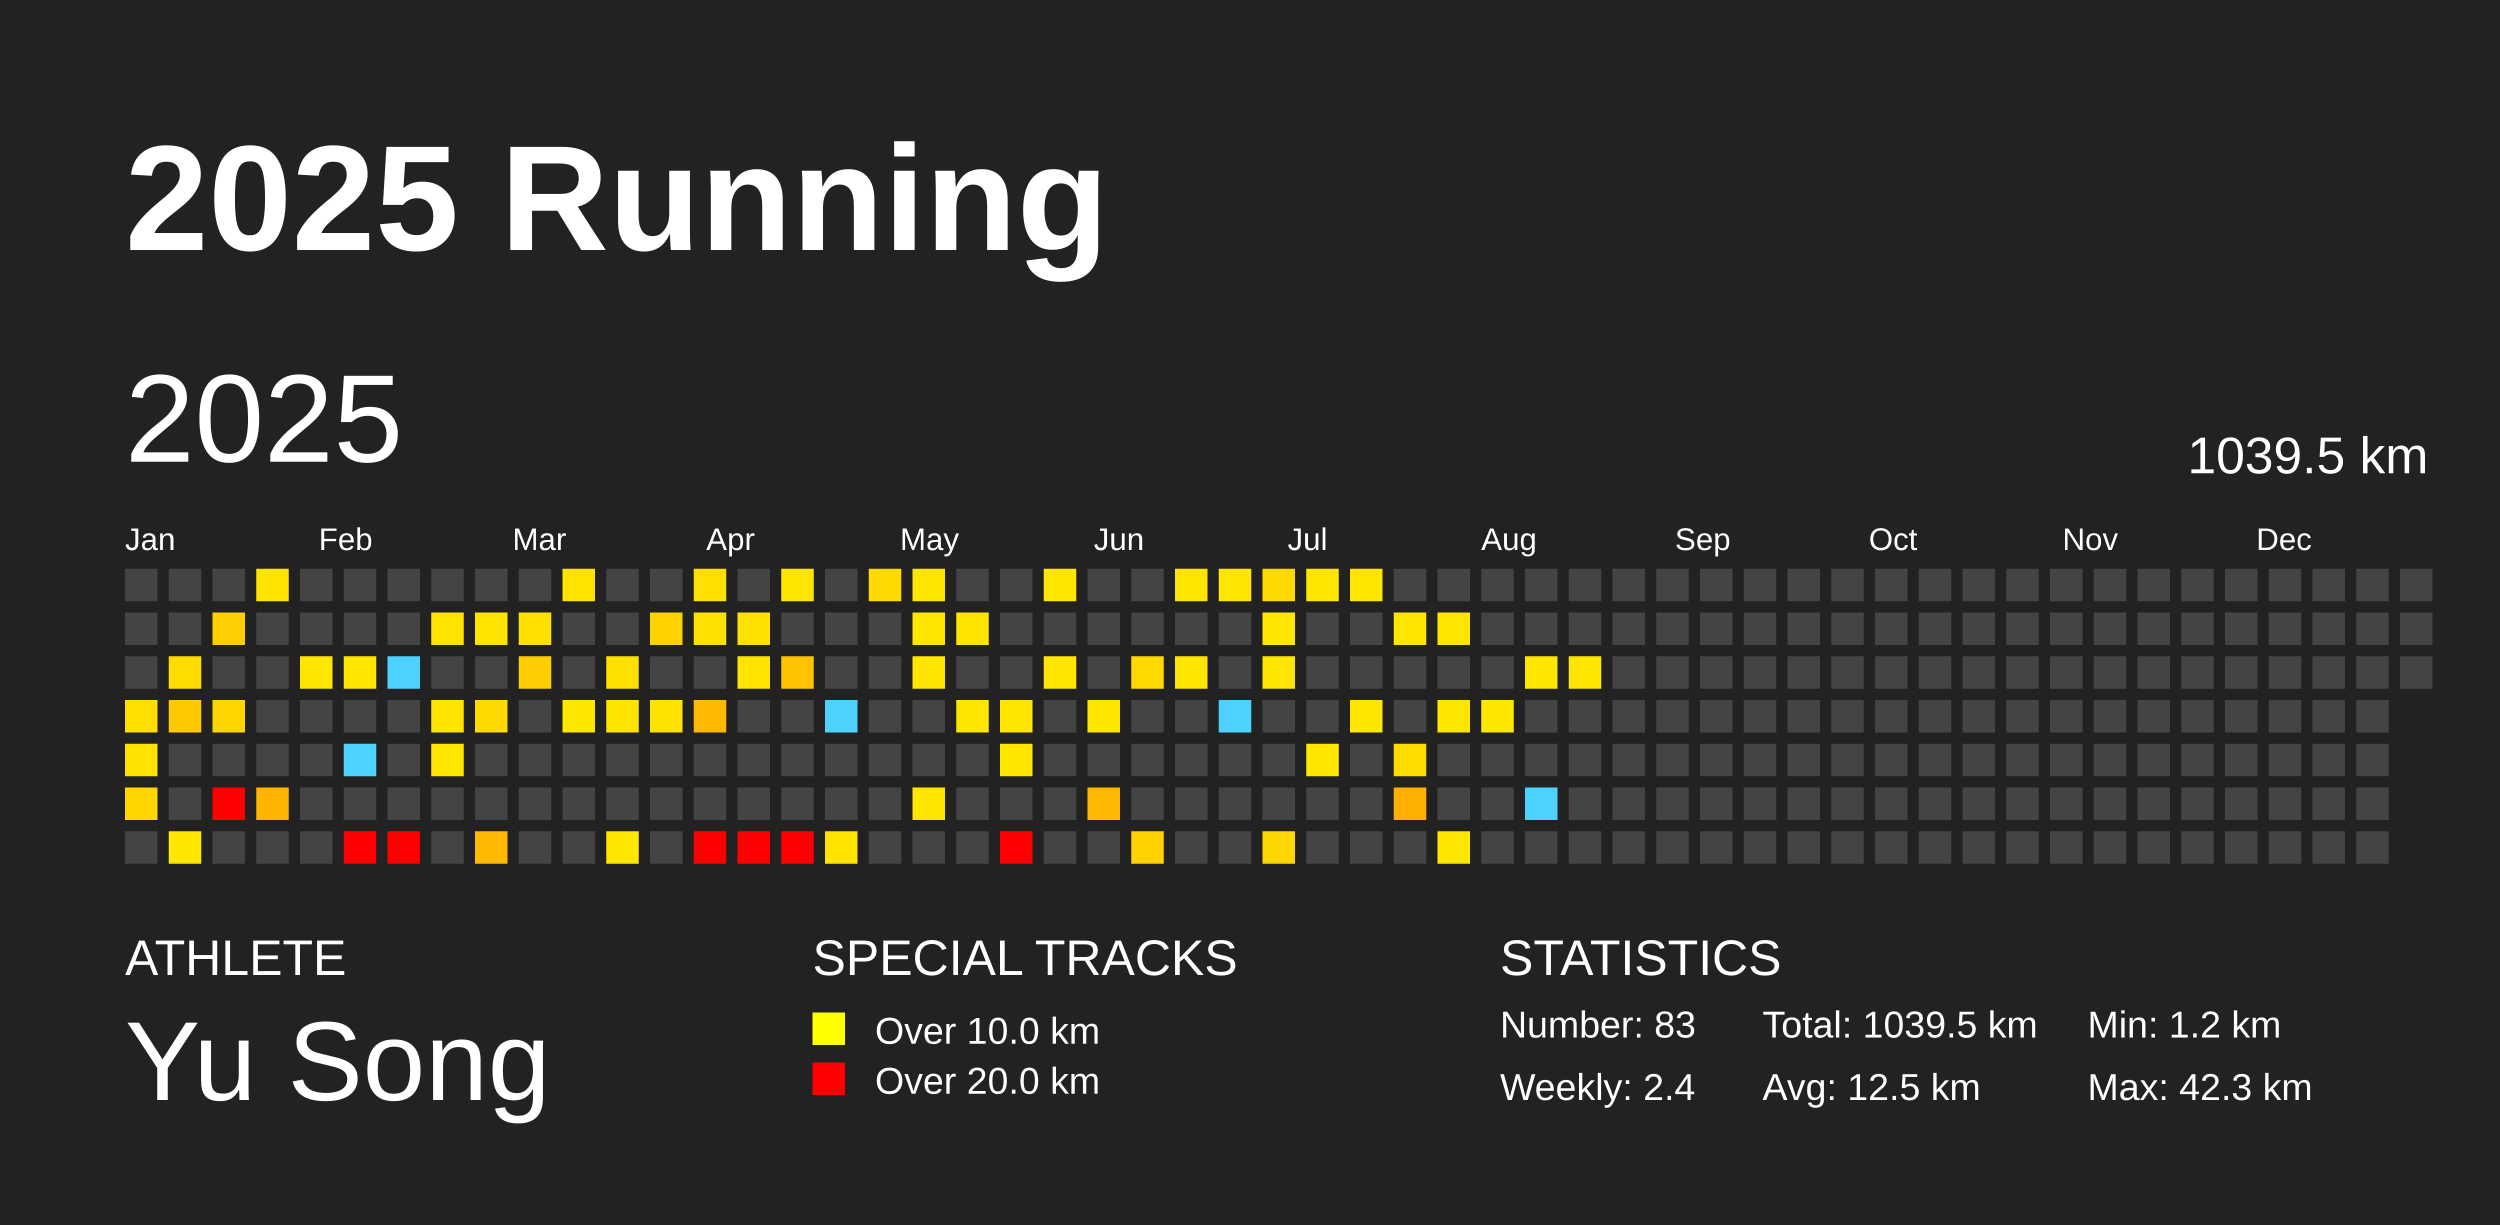
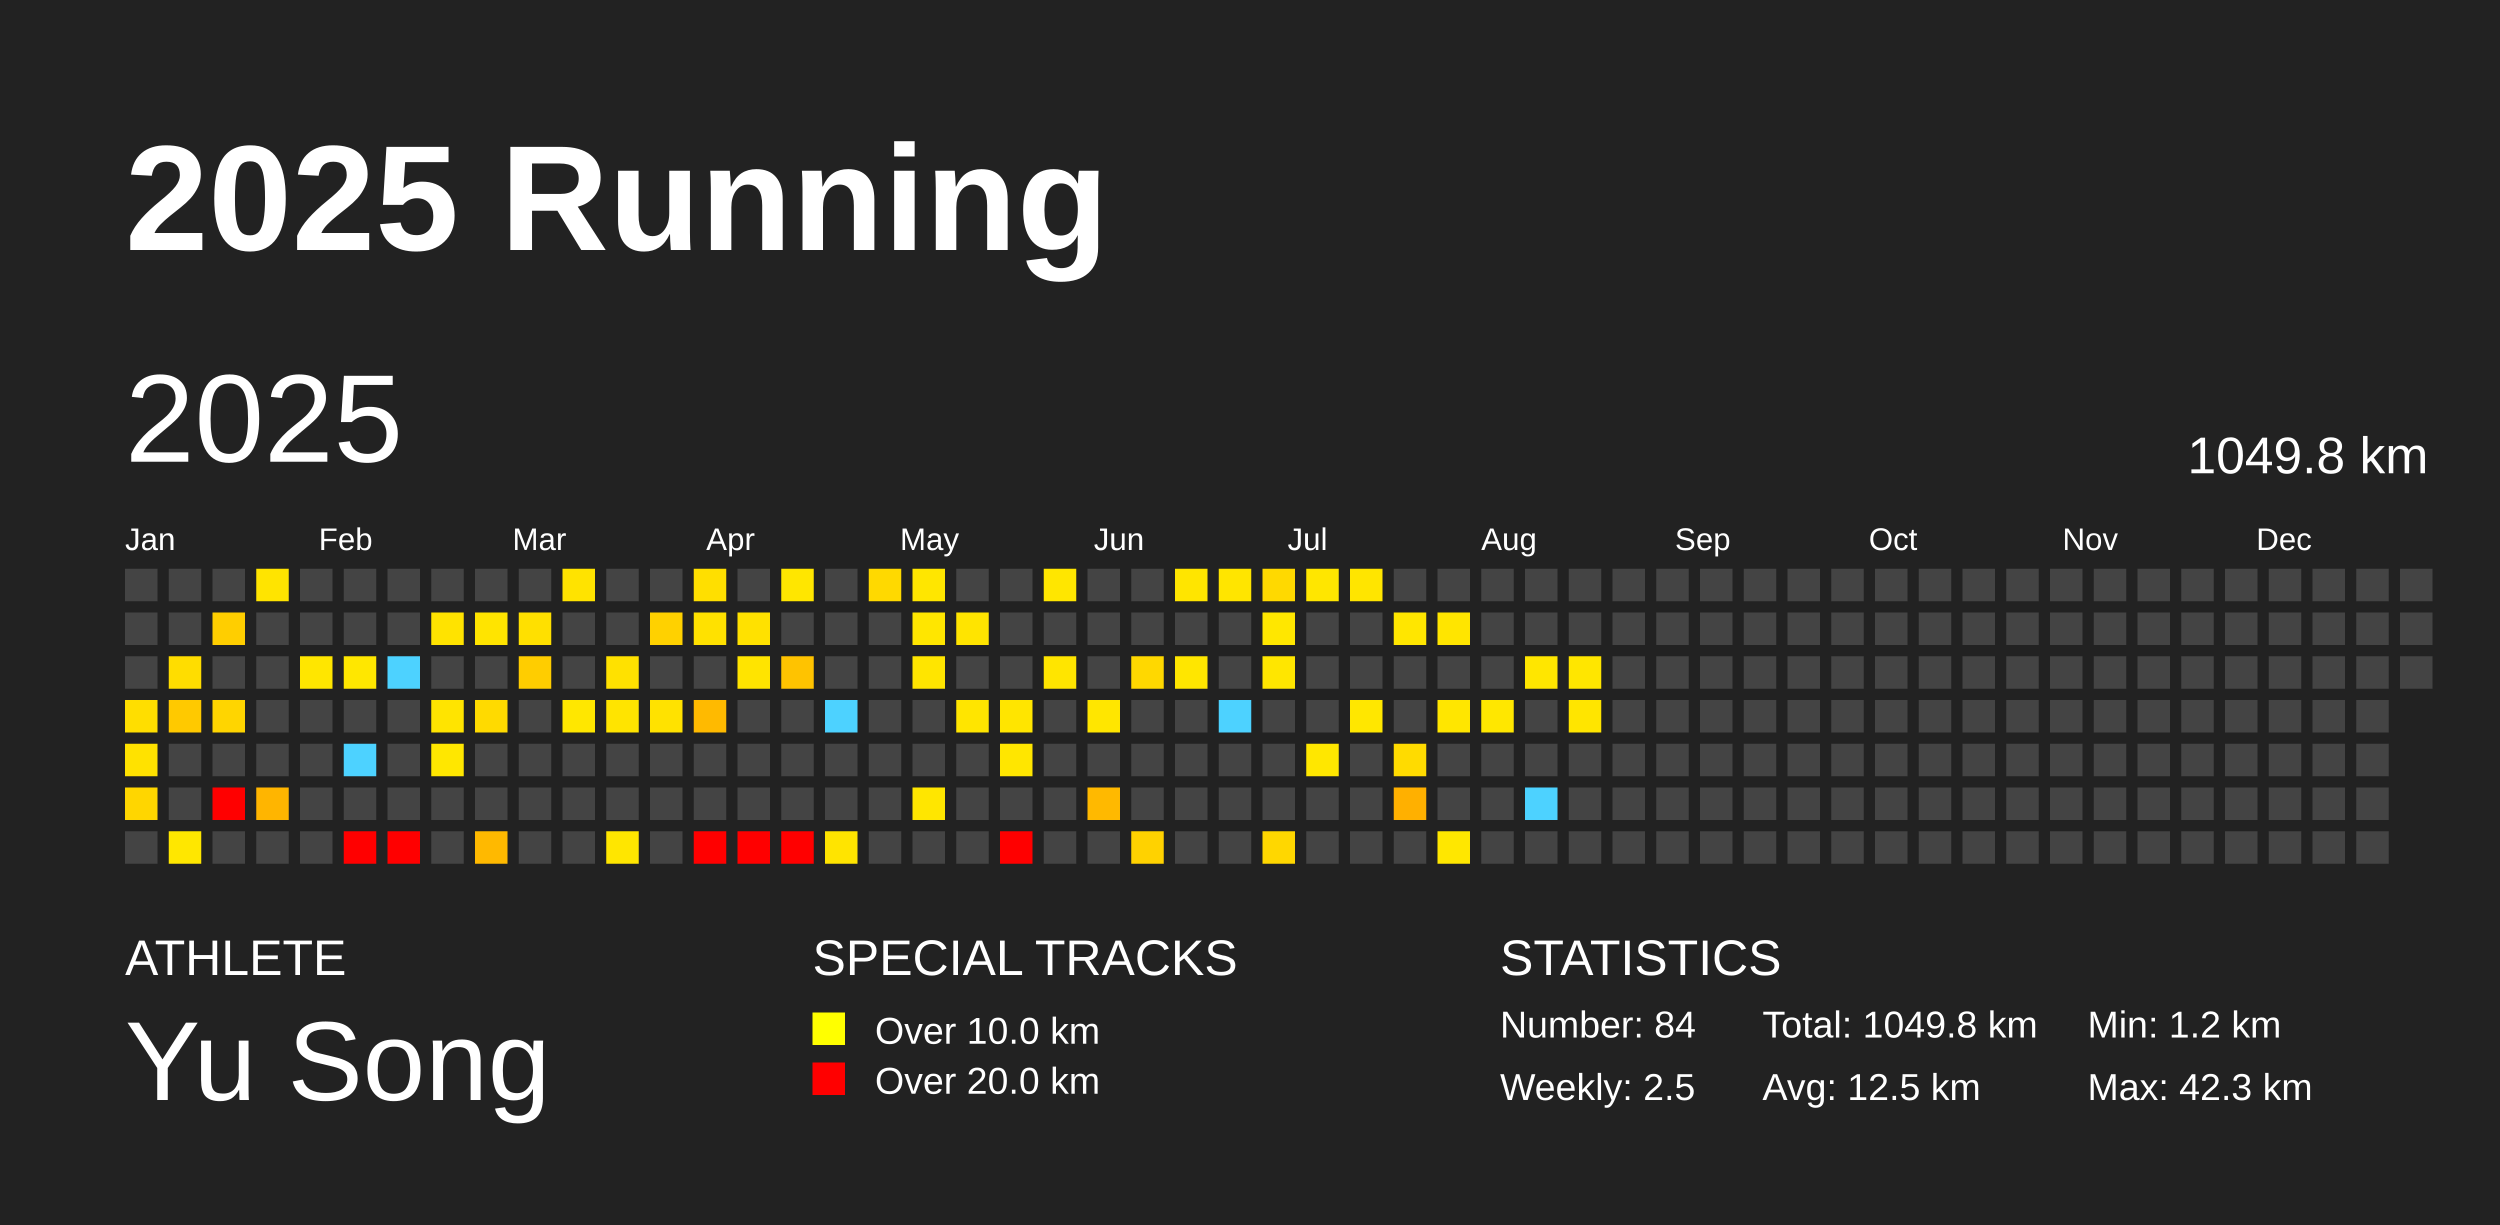
<svg xmlns="http://www.w3.org/2000/svg" baseProfile="full" height="98mm" version="1.1" viewBox="0,0,200,98" width="200mm">
  <defs />
  <rect fill="#222222" height="98" width="200" x="0" y="0" />
  <text fill="#FFFFFF" style="font-size:12px; font-family:Arial; font-weight:bold;" x="10" y="20">2025 Running</text>
  <text fill="#FFFFFF" style="font-size:4px; font-family:Arial" x="10" y="78">ATHLETE</text>
  <text fill="#FFFFFF" style="font-size:9px; font-family:Arial" x="10" y="88">Yu Song</text>
  <text fill="#FFFFFF" style="font-size:4px; font-family:Arial" x="65" y="78">SPECIAL TRACKS</text>
  <rect fill="yellow" height="2.6" width="2.6" x="65" y="81" />
  <text fill="#FFFFFF" style="font-size:3px; font-family:Arial" x="70" y="83.5">Over 10.0 km</text>
  <rect fill="red" height="2.6" width="2.6" x="65" y="85" />
  <text fill="#FFFFFF" style="font-size:3px; font-family:Arial" x="70" y="87.5">Over 20.0 km</text>
  <text fill="#FFFFFF" style="font-size:4px; font-family:Arial" x="120" y="78">STATISTICS</text>
-   <text fill="#FFFFFF" style="font-size:3px; font-family:Arial" x="120" y="83">Number: 83</text>
-   <text fill="#FFFFFF" style="font-size:3px; font-family:Arial" x="120" y="88">Weekly: 2.4</text>
-   <text fill="#FFFFFF" style="font-size:3px; font-family:Arial" x="141" y="83">Total: 1039.5 km</text>
+   <text fill="#FFFFFF" style="font-size:3px; font-family:Arial" x="120" y="83">Number: 84</text>
+   <text fill="#FFFFFF" style="font-size:3px; font-family:Arial" x="120" y="88">Weekly: 2.5</text>
+   <text fill="#FFFFFF" style="font-size:3px; font-family:Arial" x="141" y="83">Total: 1049.8 km</text>
  <text fill="#FFFFFF" style="font-size:3px; font-family:Arial" x="141" y="88">Avg: 12.5 km</text>
  <text fill="#FFFFFF" style="font-size:3px; font-family:Arial" x="167" y="83">Min: 1.2 km</text>
  <text fill="#FFFFFF" style="font-size:3px; font-family:Arial" x="167" y="88">Max: 42.3 km</text>
  <text dominant-baseline="hanging" fill="#FFFFFF" style="font-size:10.0px; font-family:Arial;" x="10" y="30">2025</text>
-   <text dominant-baseline="hanging" fill="#FFFFFF" style="font-size:4.125px; font-family:Arial;" x="175" y="35">1039.5 km</text>
+   <text dominant-baseline="hanging" fill="#FFFFFF" style="font-size:4.125px; font-family:Arial;" x="175" y="35">1049.8 km</text>
  <text fill="#FFFFFF" style="font-size:2.5px; font-family:Arial" x="10.0" y="44">Jan</text>
  <text fill="#FFFFFF" style="font-size:2.5px; font-family:Arial" x="25.5" y="44">Feb</text>
  <text fill="#FFFFFF" style="font-size:2.5px; font-family:Arial" x="41.0" y="44">Mar</text>
  <text fill="#FFFFFF" style="font-size:2.5px; font-family:Arial" x="56.5" y="44">Apr</text>
  <text fill="#FFFFFF" style="font-size:2.5px; font-family:Arial" x="72.0" y="44">May</text>
  <text fill="#FFFFFF" style="font-size:2.5px; font-family:Arial" x="87.5" y="44">Jun</text>
  <text fill="#FFFFFF" style="font-size:2.5px; font-family:Arial" x="103.0" y="44">Jul</text>
  <text fill="#FFFFFF" style="font-size:2.5px; font-family:Arial" x="118.5" y="44">Aug</text>
  <text fill="#FFFFFF" style="font-size:2.5px; font-family:Arial" x="134.0" y="44">Sep</text>
  <text fill="#FFFFFF" style="font-size:2.5px; font-family:Arial" x="149.5" y="44">Oct</text>
  <text fill="#FFFFFF" style="font-size:2.5px; font-family:Arial" x="165.0" y="44">Nov</text>
  <text fill="#FFFFFF" style="font-size:2.5px; font-family:Arial" x="180.5" y="44">Dec</text>
  <rect fill="#444444" height="2.6" width="2.6" x="10.0" y="45.5" />
  <rect fill="#444444" height="2.6" width="2.6" x="10.0" y="49.0" />
  <rect fill="#444444" height="2.6" width="2.6" x="10.0" y="52.5" />
  <rect fill="#ffde00" height="2.6" width="2.6" x="10.0" y="56.0" />
  <rect fill="#ffe200" height="2.6" width="2.6" x="10.0" y="59.5" />
  <rect fill="#ffd600" height="2.6" width="2.6" x="10.0" y="63.0" />
  <rect fill="#444444" height="2.6" width="2.6" x="10.0" y="66.5" />
  <rect fill="#444444" height="2.6" width="2.6" x="13.5" y="45.5" />
  <rect fill="#444444" height="2.6" width="2.6" x="13.5" y="49.0" />
  <rect fill="#ffdd00" height="2.6" width="2.6" x="13.5" y="52.5" />
  <rect fill="#ffc900" height="2.6" width="2.6" x="13.5" y="56.0" />
  <rect fill="#444444" height="2.6" width="2.6" x="13.5" y="59.5" />
  <rect fill="#444444" height="2.6" width="2.6" x="13.5" y="63.0" />
  <rect fill="#ffe700" height="2.6" width="2.6" x="13.5" y="66.5" />
  <rect fill="#444444" height="2.6" width="2.6" x="17.0" y="45.5" />
  <rect fill="#ffce00" height="2.6" width="2.6" x="17.0" y="49.0" />
  <rect fill="#444444" height="2.6" width="2.6" x="17.0" y="52.5" />
  <rect fill="#ffd500" height="2.6" width="2.6" x="17.0" y="56.0" />
  <rect fill="#444444" height="2.6" width="2.6" x="17.0" y="59.5" />
  <rect fill="red" height="2.6" width="2.6" x="17.0" y="63.0" />
  <rect fill="#444444" height="2.6" width="2.6" x="17.0" y="66.5" />
  <rect fill="#ffe400" height="2.6" width="2.6" x="20.5" y="45.5" />
  <rect fill="#444444" height="2.6" width="2.6" x="20.5" y="49.0" />
  <rect fill="#444444" height="2.6" width="2.6" x="20.5" y="52.5" />
  <rect fill="#444444" height="2.6" width="2.6" x="20.5" y="56.0" />
  <rect fill="#444444" height="2.6" width="2.6" x="20.5" y="59.5" />
  <rect fill="#ffb500" height="2.6" width="2.6" x="20.5" y="63.0" />
  <rect fill="#444444" height="2.6" width="2.6" x="20.5" y="66.5" />
  <rect fill="#444444" height="2.6" width="2.6" x="24.0" y="45.5" />
  <rect fill="#444444" height="2.6" width="2.6" x="24.0" y="49.0" />
  <rect fill="#ffe600" height="2.6" width="2.6" x="24.0" y="52.5" />
  <rect fill="#444444" height="2.6" width="2.6" x="24.0" y="56.0" />
  <rect fill="#444444" height="2.6" width="2.6" x="24.0" y="59.5" />
  <rect fill="#444444" height="2.6" width="2.6" x="24.0" y="63.0" />
  <rect fill="#444444" height="2.6" width="2.6" x="24.0" y="66.5" />
  <rect fill="#444444" height="2.6" width="2.6" x="27.5" y="45.5" />
  <rect fill="#444444" height="2.6" width="2.6" x="27.5" y="49.0" />
  <rect fill="#ffe700" height="2.6" width="2.6" x="27.5" y="52.5" />
  <rect fill="#444444" height="2.6" width="2.6" x="27.5" y="56.0" />
  <rect fill="#4dd2ff" height="2.6" width="2.6" x="27.5" y="59.5" />
  <rect fill="#444444" height="2.6" width="2.6" x="27.5" y="63.0" />
  <rect fill="red" height="2.6" width="2.6" x="27.5" y="66.5" />
  <rect fill="#444444" height="2.6" width="2.6" x="31.0" y="45.5" />
  <rect fill="#444444" height="2.6" width="2.6" x="31.0" y="49.0" />
  <rect fill="#4dd2ff" height="2.6" width="2.6" x="31.0" y="52.5" />
  <rect fill="#444444" height="2.6" width="2.6" x="31.0" y="56.0" />
  <rect fill="#444444" height="2.6" width="2.6" x="31.0" y="59.5" />
  <rect fill="#444444" height="2.6" width="2.6" x="31.0" y="63.0" />
  <rect fill="red" height="2.6" width="2.6" x="31.0" y="66.5" />
  <rect fill="#444444" height="2.6" width="2.6" x="34.5" y="45.5" />
  <rect fill="#ffe300" height="2.6" width="2.6" x="34.5" y="49.0" />
  <rect fill="#444444" height="2.6" width="2.6" x="34.5" y="52.5" />
  <rect fill="#ffe400" height="2.6" width="2.6" x="34.5" y="56.0" />
  <rect fill="#ffe700" height="2.6" width="2.6" x="34.5" y="59.5" />
  <rect fill="#444444" height="2.6" width="2.6" x="34.5" y="63.0" />
  <rect fill="#444444" height="2.6" width="2.6" x="34.5" y="66.5" />
  <rect fill="#444444" height="2.6" width="2.6" x="38.0" y="45.5" />
  <rect fill="#ffe400" height="2.6" width="2.6" x="38.0" y="49.0" />
  <rect fill="#444444" height="2.6" width="2.6" x="38.0" y="52.5" />
  <rect fill="#ffda00" height="2.6" width="2.6" x="38.0" y="56.0" />
  <rect fill="#444444" height="2.6" width="2.6" x="38.0" y="59.5" />
  <rect fill="#444444" height="2.6" width="2.6" x="38.0" y="63.0" />
  <rect fill="#ffb900" height="2.6" width="2.6" x="38.0" y="66.5" />
  <rect fill="#444444" height="2.6" width="2.6" x="41.5" y="45.5" />
  <rect fill="#ffe000" height="2.6" width="2.6" x="41.5" y="49.0" />
  <rect fill="#ffcd00" height="2.6" width="2.6" x="41.5" y="52.5" />
  <rect fill="#444444" height="2.6" width="2.6" x="41.5" y="56.0" />
  <rect fill="#444444" height="2.6" width="2.6" x="41.5" y="59.5" />
  <rect fill="#444444" height="2.6" width="2.6" x="41.5" y="63.0" />
  <rect fill="#444444" height="2.6" width="2.6" x="41.5" y="66.5" />
  <rect fill="#ffe300" height="2.6" width="2.6" x="45.0" y="45.5" />
  <rect fill="#444444" height="2.6" width="2.6" x="45.0" y="49.0" />
  <rect fill="#444444" height="2.6" width="2.6" x="45.0" y="52.5" />
  <rect fill="#ffe700" height="2.6" width="2.6" x="45.0" y="56.0" />
  <rect fill="#444444" height="2.6" width="2.6" x="45.0" y="59.5" />
  <rect fill="#444444" height="2.6" width="2.6" x="45.0" y="63.0" />
  <rect fill="#444444" height="2.6" width="2.6" x="45.0" y="66.5" />
  <rect fill="#444444" height="2.6" width="2.6" x="48.5" y="45.5" />
  <rect fill="#444444" height="2.6" width="2.6" x="48.5" y="49.0" />
  <rect fill="#ffe100" height="2.6" width="2.6" x="48.5" y="52.5" />
  <rect fill="#ffe400" height="2.6" width="2.6" x="48.5" y="56.0" />
  <rect fill="#444444" height="2.6" width="2.6" x="48.5" y="59.5" />
  <rect fill="#444444" height="2.6" width="2.6" x="48.5" y="63.0" />
  <rect fill="#ffe600" height="2.6" width="2.6" x="48.5" y="66.5" />
  <rect fill="#444444" height="2.6" width="2.6" x="52.0" y="45.5" />
  <rect fill="#ffd100" height="2.6" width="2.6" x="52.0" y="49.0" />
  <rect fill="#444444" height="2.6" width="2.6" x="52.0" y="52.5" />
  <rect fill="#ffe200" height="2.6" width="2.6" x="52.0" y="56.0" />
  <rect fill="#444444" height="2.6" width="2.6" x="52.0" y="59.5" />
  <rect fill="#444444" height="2.6" width="2.6" x="52.0" y="63.0" />
  <rect fill="#444444" height="2.6" width="2.6" x="52.0" y="66.5" />
  <rect fill="#ffdf00" height="2.6" width="2.6" x="55.5" y="45.5" />
  <rect fill="#ffe100" height="2.6" width="2.6" x="55.5" y="49.0" />
  <rect fill="#444444" height="2.6" width="2.6" x="55.5" y="52.5" />
  <rect fill="#ffba00" height="2.6" width="2.6" x="55.5" y="56.0" />
  <rect fill="#444444" height="2.6" width="2.6" x="55.5" y="59.5" />
  <rect fill="#444444" height="2.6" width="2.6" x="55.5" y="63.0" />
  <rect fill="red" height="2.6" width="2.6" x="55.5" y="66.5" />
  <rect fill="#444444" height="2.6" width="2.6" x="59.0" y="45.5" />
  <rect fill="#ffe100" height="2.6" width="2.6" x="59.0" y="49.0" />
  <rect fill="#ffe400" height="2.6" width="2.6" x="59.0" y="52.5" />
  <rect fill="#444444" height="2.6" width="2.6" x="59.0" y="56.0" />
  <rect fill="#444444" height="2.6" width="2.6" x="59.0" y="59.5" />
  <rect fill="#444444" height="2.6" width="2.6" x="59.0" y="63.0" />
  <rect fill="red" height="2.6" width="2.6" x="59.0" y="66.5" />
  <rect fill="#ffe600" height="2.6" width="2.6" x="62.5" y="45.5" />
  <rect fill="#444444" height="2.6" width="2.6" x="62.5" y="49.0" />
  <rect fill="#ffc300" height="2.6" width="2.6" x="62.5" y="52.5" />
  <rect fill="#444444" height="2.6" width="2.6" x="62.5" y="56.0" />
  <rect fill="#444444" height="2.6" width="2.6" x="62.5" y="59.5" />
  <rect fill="#444444" height="2.6" width="2.6" x="62.5" y="63.0" />
  <rect fill="red" height="2.6" width="2.6" x="62.5" y="66.5" />
  <rect fill="#444444" height="2.6" width="2.6" x="66.0" y="45.5" />
  <rect fill="#444444" height="2.6" width="2.6" x="66.0" y="49.0" />
  <rect fill="#444444" height="2.6" width="2.6" x="66.0" y="52.5" />
  <rect fill="#4dd2ff" height="2.6" width="2.6" x="66.0" y="56.0" />
  <rect fill="#444444" height="2.6" width="2.6" x="66.0" y="59.5" />
  <rect fill="#444444" height="2.6" width="2.6" x="66.0" y="63.0" />
  <rect fill="#ffe400" height="2.6" width="2.6" x="66.0" y="66.5" />
  <rect fill="#ffd900" height="2.6" width="2.6" x="69.5" y="45.5" />
  <rect fill="#444444" height="2.6" width="2.6" x="69.5" y="49.0" />
  <rect fill="#444444" height="2.6" width="2.6" x="69.5" y="52.5" />
  <rect fill="#444444" height="2.6" width="2.6" x="69.5" y="56.0" />
  <rect fill="#444444" height="2.6" width="2.6" x="69.5" y="59.5" />
  <rect fill="#444444" height="2.6" width="2.6" x="69.5" y="63.0" />
  <rect fill="#444444" height="2.6" width="2.6" x="69.5" y="66.5" />
  <rect fill="#ffe600" height="2.6" width="2.6" x="73.0" y="45.5" />
  <rect fill="#ffe600" height="2.6" width="2.6" x="73.0" y="49.0" />
  <rect fill="#ffe500" height="2.6" width="2.6" x="73.0" y="52.5" />
  <rect fill="#444444" height="2.6" width="2.6" x="73.0" y="56.0" />
  <rect fill="#444444" height="2.6" width="2.6" x="73.0" y="59.5" />
  <rect fill="#ffe600" height="2.6" width="2.6" x="73.0" y="63.0" />
  <rect fill="#444444" height="2.6" width="2.6" x="73.0" y="66.5" />
  <rect fill="#444444" height="2.6" width="2.6" x="76.5" y="45.5" />
  <rect fill="#ffe400" height="2.6" width="2.6" x="76.5" y="49.0" />
  <rect fill="#444444" height="2.6" width="2.6" x="76.5" y="52.5" />
  <rect fill="#ffe500" height="2.6" width="2.6" x="76.5" y="56.0" />
  <rect fill="#444444" height="2.6" width="2.6" x="76.5" y="59.5" />
  <rect fill="#444444" height="2.6" width="2.6" x="76.5" y="63.0" />
  <rect fill="#444444" height="2.6" width="2.6" x="76.5" y="66.5" />
  <rect fill="#444444" height="2.6" width="2.6" x="80.0" y="45.5" />
  <rect fill="#444444" height="2.6" width="2.6" x="80.0" y="49.0" />
  <rect fill="#444444" height="2.6" width="2.6" x="80.0" y="52.5" />
  <rect fill="#ffe500" height="2.6" width="2.6" x="80.0" y="56.0" />
  <rect fill="#ffe600" height="2.6" width="2.6" x="80.0" y="59.5" />
  <rect fill="#444444" height="2.6" width="2.6" x="80.0" y="63.0" />
  <rect fill="red" height="2.6" width="2.6" x="80.0" y="66.5" />
  <rect fill="#ffe600" height="2.6" width="2.6" x="83.5" y="45.5" />
  <rect fill="#444444" height="2.6" width="2.6" x="83.5" y="49.0" />
  <rect fill="#ffe500" height="2.6" width="2.6" x="83.5" y="52.5" />
  <rect fill="#444444" height="2.6" width="2.6" x="83.5" y="56.0" />
  <rect fill="#444444" height="2.6" width="2.6" x="83.5" y="59.5" />
  <rect fill="#444444" height="2.6" width="2.6" x="83.5" y="63.0" />
  <rect fill="#444444" height="2.6" width="2.6" x="83.5" y="66.5" />
  <rect fill="#444444" height="2.6" width="2.6" x="87.0" y="45.5" />
  <rect fill="#444444" height="2.6" width="2.6" x="87.0" y="49.0" />
  <rect fill="#444444" height="2.6" width="2.6" x="87.0" y="52.5" />
  <rect fill="#ffe600" height="2.6" width="2.6" x="87.0" y="56.0" />
  <rect fill="#444444" height="2.6" width="2.6" x="87.0" y="59.5" />
  <rect fill="#ffb900" height="2.6" width="2.6" x="87.0" y="63.0" />
  <rect fill="#444444" height="2.6" width="2.6" x="87.0" y="66.5" />
  <rect fill="#444444" height="2.6" width="2.6" x="90.5" y="45.5" />
  <rect fill="#444444" height="2.6" width="2.6" x="90.5" y="49.0" />
  <rect fill="#ffd800" height="2.6" width="2.6" x="90.5" y="52.5" />
  <rect fill="#444444" height="2.6" width="2.6" x="90.5" y="56.0" />
  <rect fill="#444444" height="2.6" width="2.6" x="90.5" y="59.5" />
  <rect fill="#444444" height="2.6" width="2.6" x="90.5" y="63.0" />
  <rect fill="#ffd200" height="2.6" width="2.6" x="90.5" y="66.5" />
  <rect fill="#ffe500" height="2.6" width="2.6" x="94.0" y="45.5" />
  <rect fill="#444444" height="2.6" width="2.6" x="94.0" y="49.0" />
  <rect fill="#ffe600" height="2.6" width="2.6" x="94.0" y="52.5" />
  <rect fill="#444444" height="2.6" width="2.6" x="94.0" y="56.0" />
  <rect fill="#444444" height="2.6" width="2.6" x="94.0" y="59.5" />
  <rect fill="#444444" height="2.6" width="2.6" x="94.0" y="63.0" />
  <rect fill="#444444" height="2.6" width="2.6" x="94.0" y="66.5" />
  <rect fill="#ffe500" height="2.6" width="2.6" x="97.5" y="45.5" />
  <rect fill="#444444" height="2.6" width="2.6" x="97.5" y="49.0" />
  <rect fill="#444444" height="2.6" width="2.6" x="97.5" y="52.5" />
  <rect fill="#4dd2ff" height="2.6" width="2.6" x="97.5" y="56.0" />
  <rect fill="#444444" height="2.6" width="2.6" x="97.5" y="59.5" />
  <rect fill="#444444" height="2.6" width="2.6" x="97.5" y="63.0" />
  <rect fill="#444444" height="2.6" width="2.6" x="97.5" y="66.5" />
  <rect fill="#ffd900" height="2.6" width="2.6" x="101.0" y="45.5" />
  <rect fill="#ffe700" height="2.6" width="2.6" x="101.0" y="49.0" />
  <rect fill="#ffe600" height="2.6" width="2.6" x="101.0" y="52.5" />
  <rect fill="#444444" height="2.6" width="2.6" x="101.0" y="56.0" />
  <rect fill="#444444" height="2.6" width="2.6" x="101.0" y="59.5" />
  <rect fill="#444444" height="2.6" width="2.6" x="101.0" y="63.0" />
  <rect fill="#ffd700" height="2.6" width="2.6" x="101.0" y="66.5" />
  <rect fill="#ffe600" height="2.6" width="2.6" x="104.5" y="45.5" />
  <rect fill="#444444" height="2.6" width="2.6" x="104.5" y="49.0" />
  <rect fill="#444444" height="2.6" width="2.6" x="104.5" y="52.5" />
  <rect fill="#444444" height="2.6" width="2.6" x="104.5" y="56.0" />
  <rect fill="#ffe700" height="2.6" width="2.6" x="104.5" y="59.5" />
  <rect fill="#444444" height="2.6" width="2.6" x="104.5" y="63.0" />
  <rect fill="#444444" height="2.6" width="2.6" x="104.5" y="66.5" />
  <rect fill="#ffe500" height="2.6" width="2.6" x="108.0" y="45.5" />
  <rect fill="#444444" height="2.6" width="2.6" x="108.0" y="49.0" />
  <rect fill="#444444" height="2.6" width="2.6" x="108.0" y="52.5" />
  <rect fill="#ffe700" height="2.6" width="2.6" x="108.0" y="56.0" />
  <rect fill="#444444" height="2.6" width="2.6" x="108.0" y="59.5" />
  <rect fill="#444444" height="2.6" width="2.6" x="108.0" y="63.0" />
  <rect fill="#444444" height="2.6" width="2.6" x="108.0" y="66.5" />
  <rect fill="#444444" height="2.6" width="2.6" x="111.5" y="45.5" />
  <rect fill="#ffe600" height="2.6" width="2.6" x="111.5" y="49.0" />
  <rect fill="#444444" height="2.6" width="2.6" x="111.5" y="52.5" />
  <rect fill="#444444" height="2.6" width="2.6" x="111.5" y="56.0" />
  <rect fill="#ffdb00" height="2.6" width="2.6" x="111.5" y="59.5" />
  <rect fill="#ffb000" height="2.6" width="2.6" x="111.5" y="63.0" />
  <rect fill="#444444" height="2.6" width="2.6" x="111.5" y="66.5" />
  <rect fill="#444444" height="2.6" width="2.6" x="115.0" y="45.5" />
  <rect fill="#ffe500" height="2.6" width="2.6" x="115.0" y="49.0" />
  <rect fill="#444444" height="2.6" width="2.6" x="115.0" y="52.5" />
  <rect fill="#ffe600" height="2.6" width="2.6" x="115.0" y="56.0" />
  <rect fill="#444444" height="2.6" width="2.6" x="115.0" y="59.5" />
  <rect fill="#444444" height="2.6" width="2.6" x="115.0" y="63.0" />
  <rect fill="#ffe700" height="2.6" width="2.6" x="115.0" y="66.5" />
  <rect fill="#444444" height="2.6" width="2.6" x="118.5" y="45.5" />
  <rect fill="#444444" height="2.6" width="2.6" x="118.5" y="49.0" />
  <rect fill="#444444" height="2.6" width="2.6" x="118.5" y="52.5" />
  <rect fill="#ffe700" height="2.6" width="2.6" x="118.5" y="56.0" />
  <rect fill="#444444" height="2.6" width="2.6" x="118.5" y="59.5" />
  <rect fill="#444444" height="2.6" width="2.6" x="118.5" y="63.0" />
  <rect fill="#444444" height="2.6" width="2.6" x="118.5" y="66.5" />
  <rect fill="#444444" height="2.6" width="2.6" x="122.0" y="45.5" />
  <rect fill="#444444" height="2.6" width="2.6" x="122.0" y="49.0" />
  <rect fill="#ffe600" height="2.6" width="2.6" x="122.0" y="52.5" />
  <rect fill="#444444" height="2.6" width="2.6" x="122.0" y="56.0" />
  <rect fill="#444444" height="2.6" width="2.6" x="122.0" y="59.5" />
  <rect fill="#4dd2ff" height="2.6" width="2.6" x="122.0" y="63.0" />
  <rect fill="#444444" height="2.6" width="2.6" x="122.0" y="66.5" />
  <rect fill="#444444" height="2.6" width="2.6" x="125.5" y="45.5" />
  <rect fill="#444444" height="2.6" width="2.6" x="125.5" y="49.0" />
  <rect fill="#ffe600" height="2.6" width="2.6" x="125.5" y="52.5" />
-   <rect fill="#444444" height="2.6" width="2.6" x="125.5" y="56.0" />
+   <rect fill="#ffe500" height="2.6" width="2.6" x="125.5" y="56.0" />
  <rect fill="#444444" height="2.6" width="2.6" x="125.5" y="59.5" />
  <rect fill="#444444" height="2.6" width="2.6" x="125.5" y="63.0" />
  <rect fill="#444444" height="2.6" width="2.6" x="125.5" y="66.5" />
  <rect fill="#444444" height="2.6" width="2.6" x="129.0" y="45.5" />
  <rect fill="#444444" height="2.6" width="2.6" x="129.0" y="49.0" />
  <rect fill="#444444" height="2.6" width="2.6" x="129.0" y="52.5" />
  <rect fill="#444444" height="2.6" width="2.6" x="129.0" y="56.0" />
  <rect fill="#444444" height="2.6" width="2.6" x="129.0" y="59.5" />
  <rect fill="#444444" height="2.6" width="2.6" x="129.0" y="63.0" />
  <rect fill="#444444" height="2.6" width="2.6" x="129.0" y="66.5" />
  <rect fill="#444444" height="2.6" width="2.6" x="132.5" y="45.5" />
  <rect fill="#444444" height="2.6" width="2.6" x="132.5" y="49.0" />
  <rect fill="#444444" height="2.6" width="2.6" x="132.5" y="52.5" />
  <rect fill="#444444" height="2.6" width="2.6" x="132.5" y="56.0" />
  <rect fill="#444444" height="2.6" width="2.6" x="132.5" y="59.5" />
  <rect fill="#444444" height="2.6" width="2.6" x="132.5" y="63.0" />
  <rect fill="#444444" height="2.6" width="2.6" x="132.5" y="66.5" />
  <rect fill="#444444" height="2.6" width="2.6" x="136.0" y="45.5" />
  <rect fill="#444444" height="2.6" width="2.6" x="136.0" y="49.0" />
  <rect fill="#444444" height="2.6" width="2.6" x="136.0" y="52.5" />
  <rect fill="#444444" height="2.6" width="2.6" x="136.0" y="56.0" />
  <rect fill="#444444" height="2.6" width="2.6" x="136.0" y="59.5" />
  <rect fill="#444444" height="2.6" width="2.6" x="136.0" y="63.0" />
  <rect fill="#444444" height="2.6" width="2.6" x="136.0" y="66.5" />
  <rect fill="#444444" height="2.6" width="2.6" x="139.5" y="45.5" />
  <rect fill="#444444" height="2.6" width="2.6" x="139.5" y="49.0" />
  <rect fill="#444444" height="2.6" width="2.6" x="139.5" y="52.5" />
  <rect fill="#444444" height="2.6" width="2.6" x="139.5" y="56.0" />
  <rect fill="#444444" height="2.6" width="2.6" x="139.5" y="59.5" />
  <rect fill="#444444" height="2.6" width="2.6" x="139.5" y="63.0" />
  <rect fill="#444444" height="2.6" width="2.6" x="139.5" y="66.5" />
  <rect fill="#444444" height="2.6" width="2.6" x="143.0" y="45.5" />
  <rect fill="#444444" height="2.6" width="2.6" x="143.0" y="49.0" />
  <rect fill="#444444" height="2.6" width="2.6" x="143.0" y="52.5" />
  <rect fill="#444444" height="2.6" width="2.6" x="143.0" y="56.0" />
  <rect fill="#444444" height="2.6" width="2.6" x="143.0" y="59.5" />
  <rect fill="#444444" height="2.6" width="2.6" x="143.0" y="63.0" />
  <rect fill="#444444" height="2.6" width="2.6" x="143.0" y="66.5" />
  <rect fill="#444444" height="2.6" width="2.6" x="146.5" y="45.5" />
  <rect fill="#444444" height="2.6" width="2.6" x="146.5" y="49.0" />
  <rect fill="#444444" height="2.6" width="2.6" x="146.5" y="52.5" />
  <rect fill="#444444" height="2.6" width="2.6" x="146.5" y="56.0" />
  <rect fill="#444444" height="2.6" width="2.6" x="146.5" y="59.5" />
  <rect fill="#444444" height="2.6" width="2.6" x="146.5" y="63.0" />
  <rect fill="#444444" height="2.6" width="2.6" x="146.5" y="66.5" />
  <rect fill="#444444" height="2.6" width="2.6" x="150.0" y="45.5" />
  <rect fill="#444444" height="2.6" width="2.6" x="150.0" y="49.0" />
  <rect fill="#444444" height="2.6" width="2.6" x="150.0" y="52.5" />
  <rect fill="#444444" height="2.6" width="2.6" x="150.0" y="56.0" />
  <rect fill="#444444" height="2.6" width="2.6" x="150.0" y="59.5" />
  <rect fill="#444444" height="2.6" width="2.6" x="150.0" y="63.0" />
  <rect fill="#444444" height="2.6" width="2.6" x="150.0" y="66.5" />
  <rect fill="#444444" height="2.6" width="2.6" x="153.5" y="45.5" />
  <rect fill="#444444" height="2.6" width="2.6" x="153.5" y="49.0" />
  <rect fill="#444444" height="2.6" width="2.6" x="153.5" y="52.5" />
  <rect fill="#444444" height="2.6" width="2.6" x="153.5" y="56.0" />
  <rect fill="#444444" height="2.6" width="2.6" x="153.5" y="59.5" />
  <rect fill="#444444" height="2.6" width="2.6" x="153.5" y="63.0" />
  <rect fill="#444444" height="2.6" width="2.6" x="153.5" y="66.5" />
  <rect fill="#444444" height="2.6" width="2.6" x="157.0" y="45.5" />
  <rect fill="#444444" height="2.6" width="2.6" x="157.0" y="49.0" />
  <rect fill="#444444" height="2.6" width="2.6" x="157.0" y="52.5" />
  <rect fill="#444444" height="2.6" width="2.6" x="157.0" y="56.0" />
  <rect fill="#444444" height="2.6" width="2.6" x="157.0" y="59.5" />
  <rect fill="#444444" height="2.6" width="2.6" x="157.0" y="63.0" />
  <rect fill="#444444" height="2.6" width="2.6" x="157.0" y="66.5" />
  <rect fill="#444444" height="2.6" width="2.6" x="160.5" y="45.5" />
  <rect fill="#444444" height="2.6" width="2.6" x="160.5" y="49.0" />
  <rect fill="#444444" height="2.6" width="2.6" x="160.5" y="52.5" />
  <rect fill="#444444" height="2.6" width="2.6" x="160.5" y="56.0" />
  <rect fill="#444444" height="2.6" width="2.6" x="160.5" y="59.5" />
  <rect fill="#444444" height="2.6" width="2.6" x="160.5" y="63.0" />
  <rect fill="#444444" height="2.6" width="2.6" x="160.5" y="66.5" />
  <rect fill="#444444" height="2.6" width="2.6" x="164.0" y="45.5" />
  <rect fill="#444444" height="2.6" width="2.6" x="164.0" y="49.0" />
  <rect fill="#444444" height="2.6" width="2.6" x="164.0" y="52.5" />
  <rect fill="#444444" height="2.6" width="2.6" x="164.0" y="56.0" />
  <rect fill="#444444" height="2.6" width="2.6" x="164.0" y="59.5" />
  <rect fill="#444444" height="2.6" width="2.6" x="164.0" y="63.0" />
  <rect fill="#444444" height="2.6" width="2.6" x="164.0" y="66.5" />
  <rect fill="#444444" height="2.6" width="2.6" x="167.5" y="45.5" />
  <rect fill="#444444" height="2.6" width="2.6" x="167.5" y="49.0" />
  <rect fill="#444444" height="2.6" width="2.6" x="167.5" y="52.5" />
  <rect fill="#444444" height="2.6" width="2.6" x="167.5" y="56.0" />
  <rect fill="#444444" height="2.6" width="2.6" x="167.5" y="59.5" />
  <rect fill="#444444" height="2.6" width="2.6" x="167.5" y="63.0" />
  <rect fill="#444444" height="2.6" width="2.6" x="167.5" y="66.5" />
  <rect fill="#444444" height="2.6" width="2.6" x="171.0" y="45.5" />
  <rect fill="#444444" height="2.6" width="2.6" x="171.0" y="49.0" />
  <rect fill="#444444" height="2.6" width="2.6" x="171.0" y="52.5" />
  <rect fill="#444444" height="2.6" width="2.6" x="171.0" y="56.0" />
  <rect fill="#444444" height="2.6" width="2.6" x="171.0" y="59.5" />
  <rect fill="#444444" height="2.6" width="2.6" x="171.0" y="63.0" />
  <rect fill="#444444" height="2.6" width="2.6" x="171.0" y="66.5" />
  <rect fill="#444444" height="2.6" width="2.6" x="174.5" y="45.5" />
  <rect fill="#444444" height="2.6" width="2.6" x="174.5" y="49.0" />
  <rect fill="#444444" height="2.6" width="2.6" x="174.5" y="52.5" />
  <rect fill="#444444" height="2.6" width="2.6" x="174.5" y="56.0" />
  <rect fill="#444444" height="2.6" width="2.6" x="174.5" y="59.5" />
  <rect fill="#444444" height="2.6" width="2.6" x="174.5" y="63.0" />
  <rect fill="#444444" height="2.6" width="2.6" x="174.5" y="66.5" />
  <rect fill="#444444" height="2.6" width="2.6" x="178.0" y="45.5" />
  <rect fill="#444444" height="2.6" width="2.6" x="178.0" y="49.0" />
  <rect fill="#444444" height="2.6" width="2.6" x="178.0" y="52.5" />
  <rect fill="#444444" height="2.6" width="2.6" x="178.0" y="56.0" />
  <rect fill="#444444" height="2.6" width="2.6" x="178.0" y="59.5" />
  <rect fill="#444444" height="2.6" width="2.6" x="178.0" y="63.0" />
  <rect fill="#444444" height="2.6" width="2.6" x="178.0" y="66.5" />
  <rect fill="#444444" height="2.6" width="2.6" x="181.5" y="45.5" />
  <rect fill="#444444" height="2.6" width="2.6" x="181.5" y="49.0" />
  <rect fill="#444444" height="2.6" width="2.6" x="181.5" y="52.5" />
  <rect fill="#444444" height="2.6" width="2.6" x="181.5" y="56.0" />
  <rect fill="#444444" height="2.6" width="2.6" x="181.5" y="59.5" />
  <rect fill="#444444" height="2.6" width="2.6" x="181.5" y="63.0" />
  <rect fill="#444444" height="2.6" width="2.6" x="181.5" y="66.5" />
  <rect fill="#444444" height="2.6" width="2.6" x="185.0" y="45.5" />
  <rect fill="#444444" height="2.6" width="2.6" x="185.0" y="49.0" />
  <rect fill="#444444" height="2.6" width="2.6" x="185.0" y="52.5" />
  <rect fill="#444444" height="2.6" width="2.6" x="185.0" y="56.0" />
  <rect fill="#444444" height="2.6" width="2.6" x="185.0" y="59.5" />
  <rect fill="#444444" height="2.6" width="2.6" x="185.0" y="63.0" />
  <rect fill="#444444" height="2.6" width="2.6" x="185.0" y="66.5" />
  <rect fill="#444444" height="2.6" width="2.6" x="188.5" y="45.5" />
  <rect fill="#444444" height="2.6" width="2.6" x="188.5" y="49.0" />
  <rect fill="#444444" height="2.6" width="2.6" x="188.5" y="52.5" />
  <rect fill="#444444" height="2.6" width="2.6" x="188.5" y="56.0" />
  <rect fill="#444444" height="2.6" width="2.6" x="188.5" y="59.5" />
  <rect fill="#444444" height="2.6" width="2.6" x="188.5" y="63.0" />
  <rect fill="#444444" height="2.6" width="2.6" x="188.5" y="66.5" />
  <rect fill="#444444" height="2.6" width="2.6" x="192.0" y="45.5" />
  <rect fill="#444444" height="2.6" width="2.6" x="192.0" y="49.0" />
  <rect fill="#444444" height="2.6" width="2.6" x="192.0" y="52.5" />
</svg>
